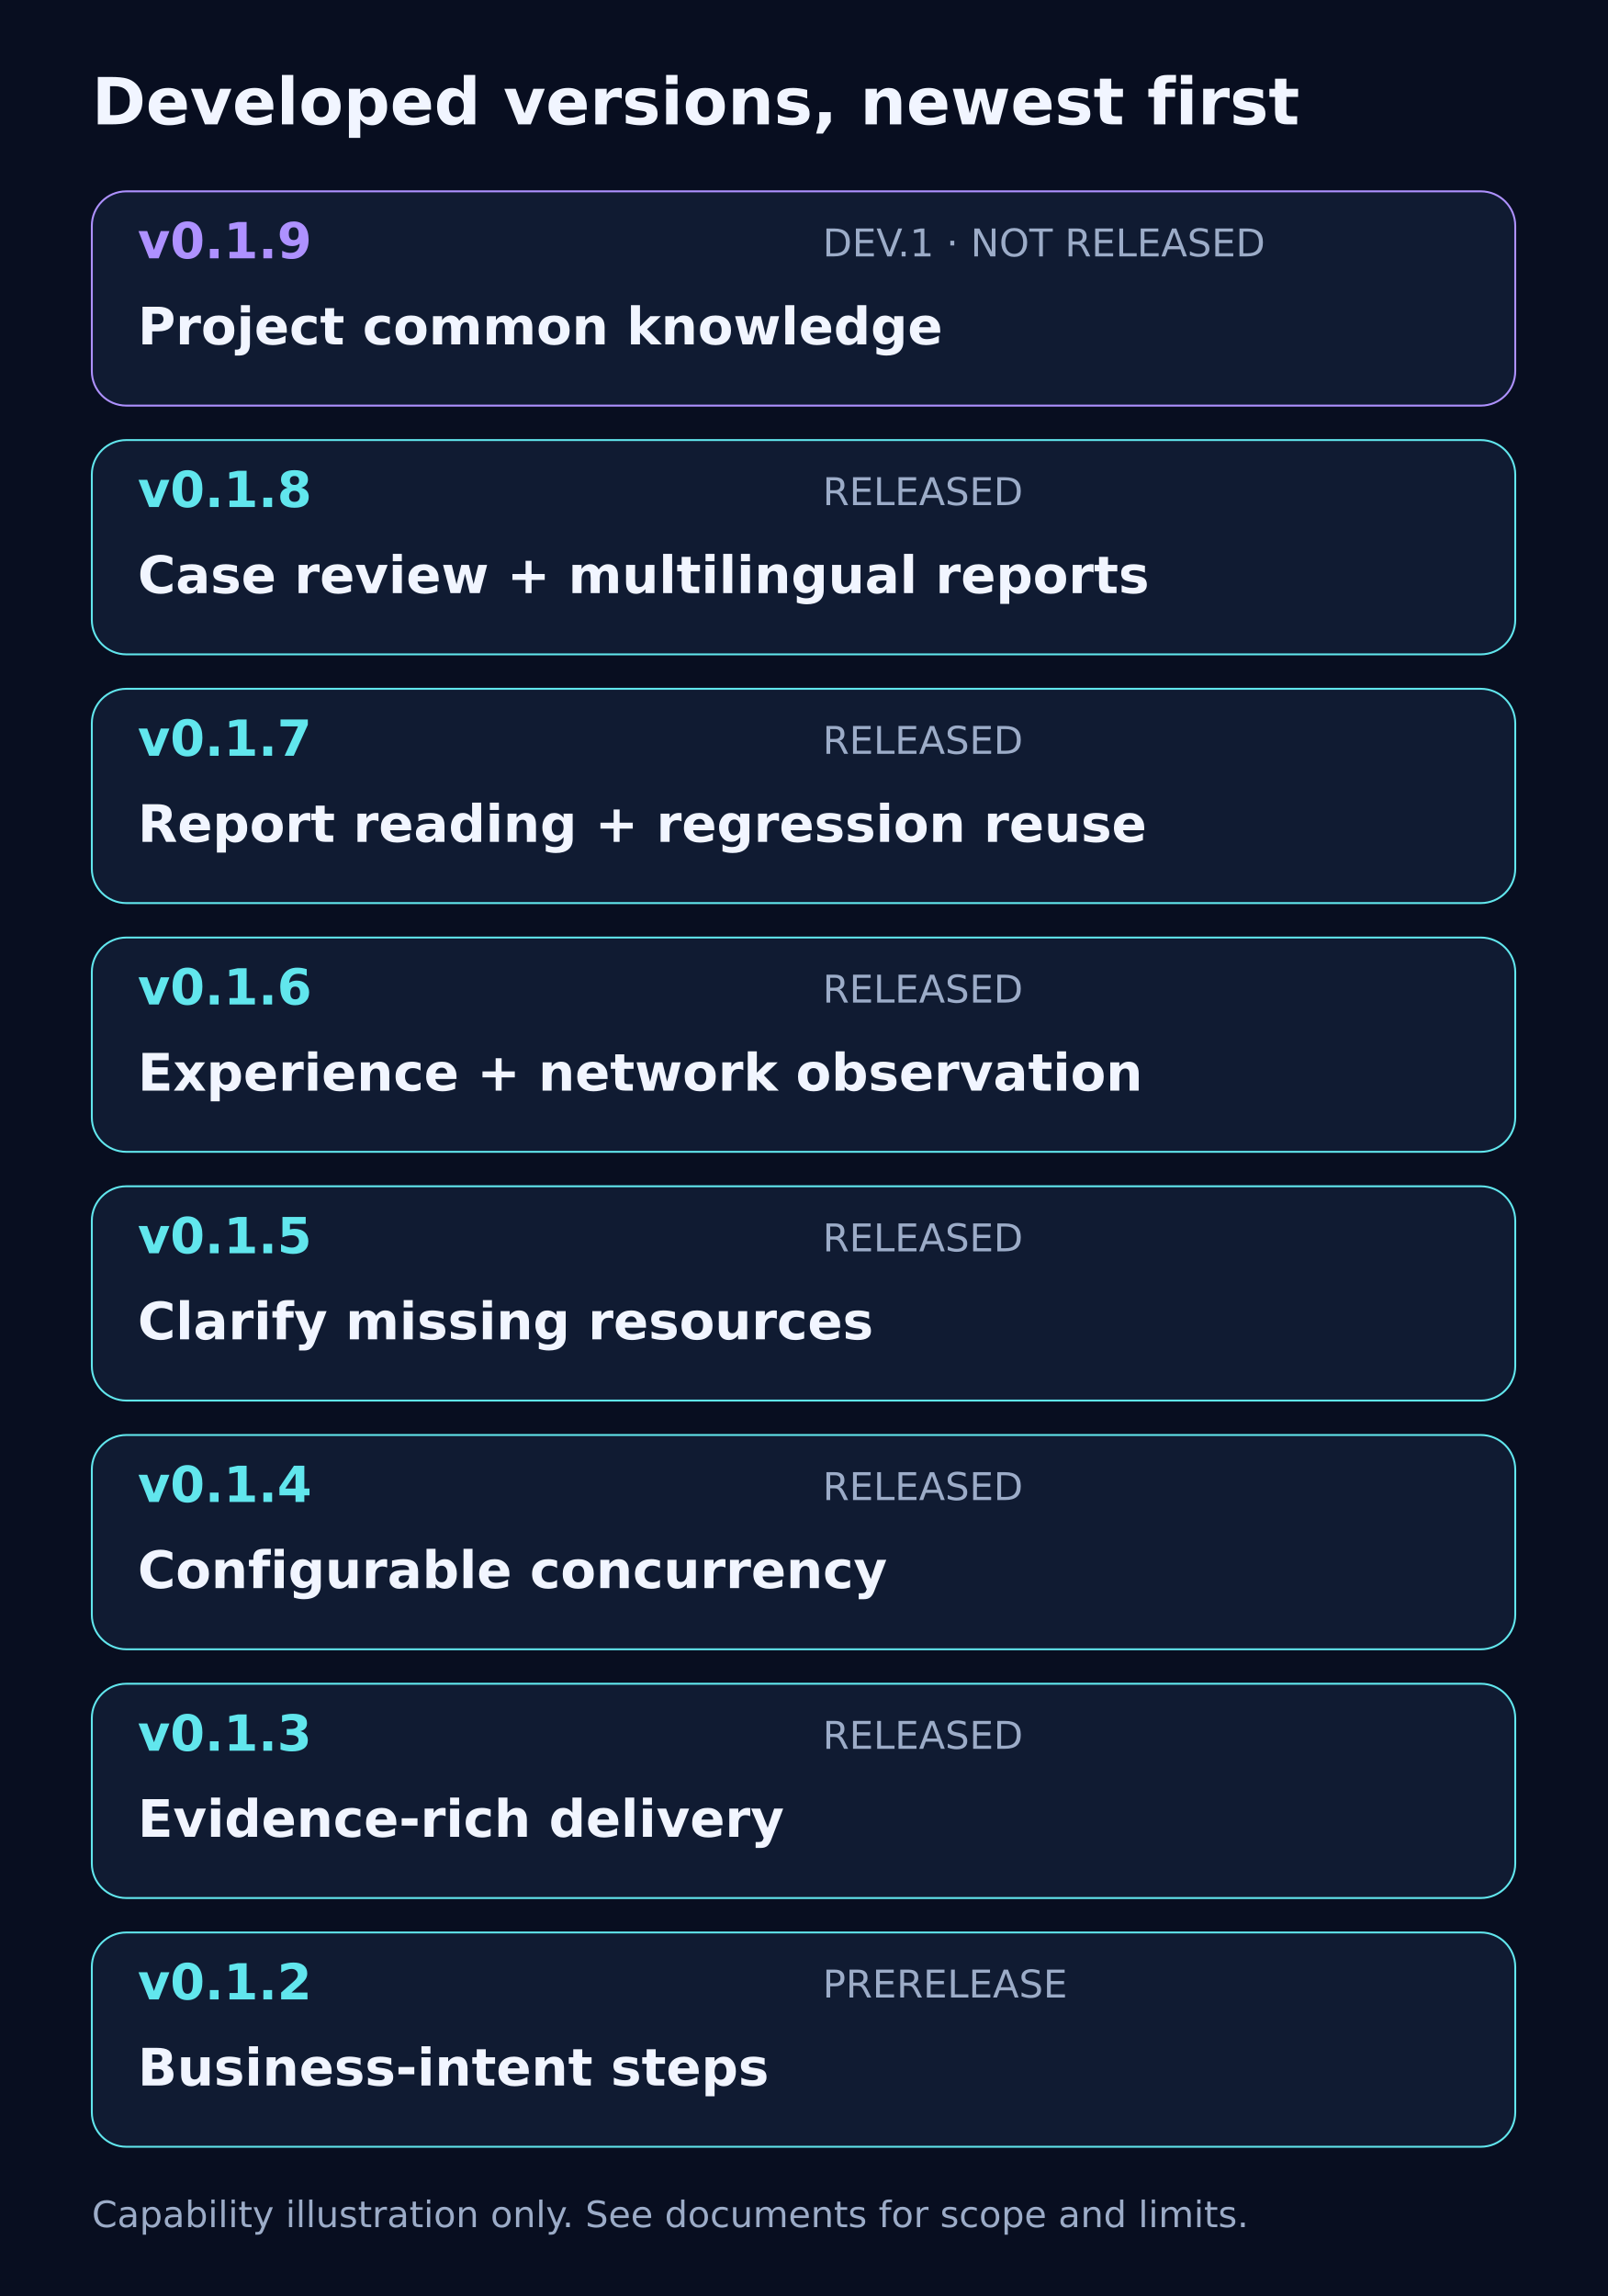
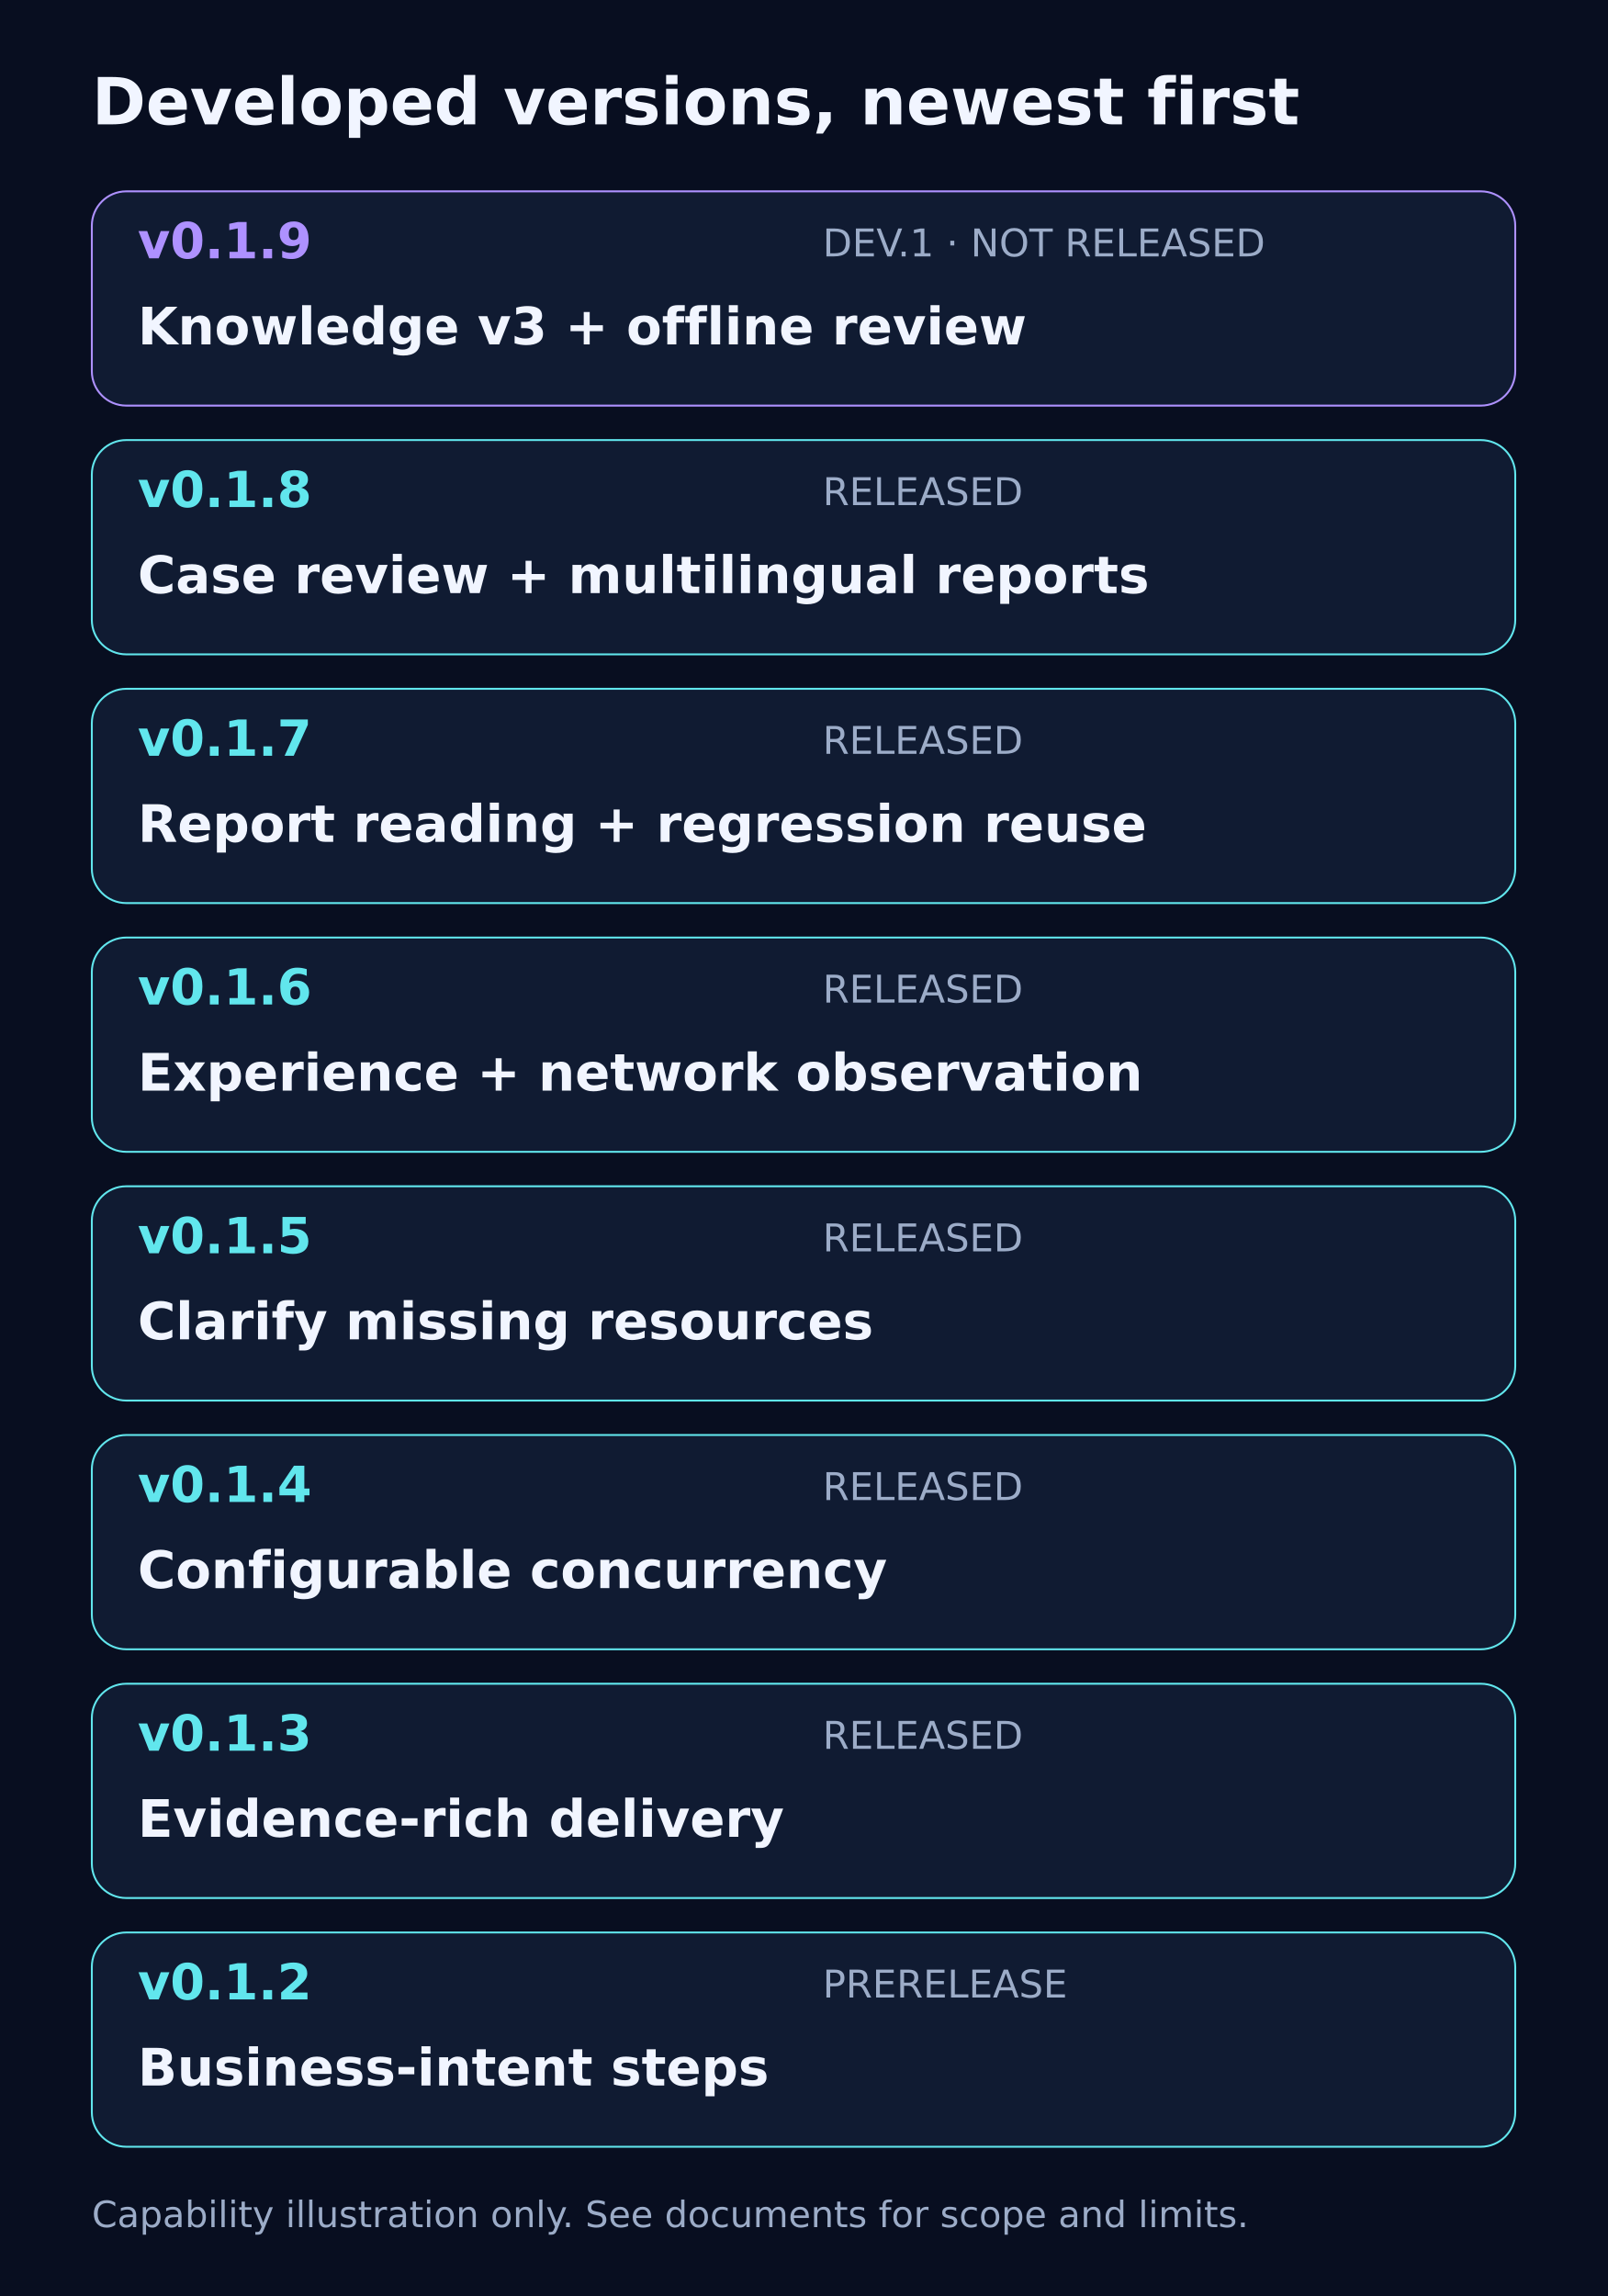
<svg xmlns="http://www.w3.org/2000/svg" width="840" height="1200" viewBox="0 0 840 1200" role="img" aria-label="Version history — newest first">
  <defs>
    <linearGradient id="g">
      <stop stop-color="#61e6ed" />
      <stop offset="1" stop-color="#ae91ff" />
    </linearGradient>
    <marker id="arrow" markerWidth="8" markerHeight="8" refX="7" refY="4" orient="auto">
      <path d="M0,0 L8,4 L0,8" fill="#61e6ed" />
    </marker>
  </defs>
  <g font-family="DejaVu Sans, Noto Sans CJK SC, sans-serif">
    <rect x="0" y="0" width="840" height="1200" rx="0" fill="#080e20" stroke="#080e20" />
    <path d="M0,2 H840" stroke="url(#g)" stroke-width="4" />
    <text x="48" y="65" font-size="34" fill="#f1f5ff" font-weight="700">Developed versions, newest first</text>
    <rect x="48" y="100" width="744" height="112" rx="18" fill="#101b32" stroke="#ae91ff" />
    <text x="72" y="135" font-size="26" fill="#ae91ff" font-weight="700">v0.1.9</text>
    <text x="430" y="134" font-size="20" fill="#9cacc8" font-weight="400">DEV.1 · NOT RELEASED</text>
-     <text x="72" y="180" font-size="27" fill="#f1f5ff" font-weight="700">Project common knowledge</text>
+     <text x="72" y="180" font-size="27" fill="#f1f5ff" font-weight="700">Knowledge v3 + offline review</text>
    <rect x="48" y="230" width="744" height="112" rx="18" fill="#101b32" stroke="#61e6ed" />
    <text x="72" y="265" font-size="26" fill="#61e6ed" font-weight="700">v0.1.8</text>
    <text x="430" y="264" font-size="20" fill="#9cacc8" font-weight="400">RELEASED</text>
    <text x="72" y="310" font-size="27" fill="#f1f5ff" font-weight="700">Case review + multilingual reports</text>
    <rect x="48" y="360" width="744" height="112" rx="18" fill="#101b32" stroke="#61e6ed" />
    <text x="72" y="395" font-size="26" fill="#61e6ed" font-weight="700">v0.1.7</text>
    <text x="430" y="394" font-size="20" fill="#9cacc8" font-weight="400">RELEASED</text>
    <text x="72" y="440" font-size="27" fill="#f1f5ff" font-weight="700">Report reading + regression reuse</text>
    <rect x="48" y="490" width="744" height="112" rx="18" fill="#101b32" stroke="#61e6ed" />
    <text x="72" y="525" font-size="26" fill="#61e6ed" font-weight="700">v0.1.6</text>
    <text x="430" y="524" font-size="20" fill="#9cacc8" font-weight="400">RELEASED</text>
    <text x="72" y="570" font-size="27" fill="#f1f5ff" font-weight="700">Experience + network observation</text>
    <rect x="48" y="620" width="744" height="112" rx="18" fill="#101b32" stroke="#61e6ed" />
    <text x="72" y="655" font-size="26" fill="#61e6ed" font-weight="700">v0.1.5</text>
    <text x="430" y="654" font-size="20" fill="#9cacc8" font-weight="400">RELEASED</text>
    <text x="72" y="700" font-size="27" fill="#f1f5ff" font-weight="700">Clarify missing resources</text>
    <rect x="48" y="750" width="744" height="112" rx="18" fill="#101b32" stroke="#61e6ed" />
    <text x="72" y="785" font-size="26" fill="#61e6ed" font-weight="700">v0.1.4</text>
    <text x="430" y="784" font-size="20" fill="#9cacc8" font-weight="400">RELEASED</text>
    <text x="72" y="830" font-size="27" fill="#f1f5ff" font-weight="700">Configurable concurrency</text>
    <rect x="48" y="880" width="744" height="112" rx="18" fill="#101b32" stroke="#61e6ed" />
    <text x="72" y="915" font-size="26" fill="#61e6ed" font-weight="700">v0.1.3</text>
    <text x="430" y="914" font-size="20" fill="#9cacc8" font-weight="400">RELEASED</text>
    <text x="72" y="960" font-size="27" fill="#f1f5ff" font-weight="700">Evidence-rich delivery</text>
    <rect x="48" y="1010" width="744" height="112" rx="18" fill="#101b32" stroke="#61e6ed" />
    <text x="72" y="1045" font-size="26" fill="#61e6ed" font-weight="700">v0.1.2</text>
    <text x="430" y="1044" font-size="20" fill="#9cacc8" font-weight="400">PRERELEASE</text>
    <text x="72" y="1090" font-size="27" fill="#f1f5ff" font-weight="700">Business-intent steps</text>
    <text x="48" y="1164" font-size="19" fill="#9cacc8" font-weight="400">Capability illustration only. See documents for scope and limits.</text>
  </g>
</svg>
